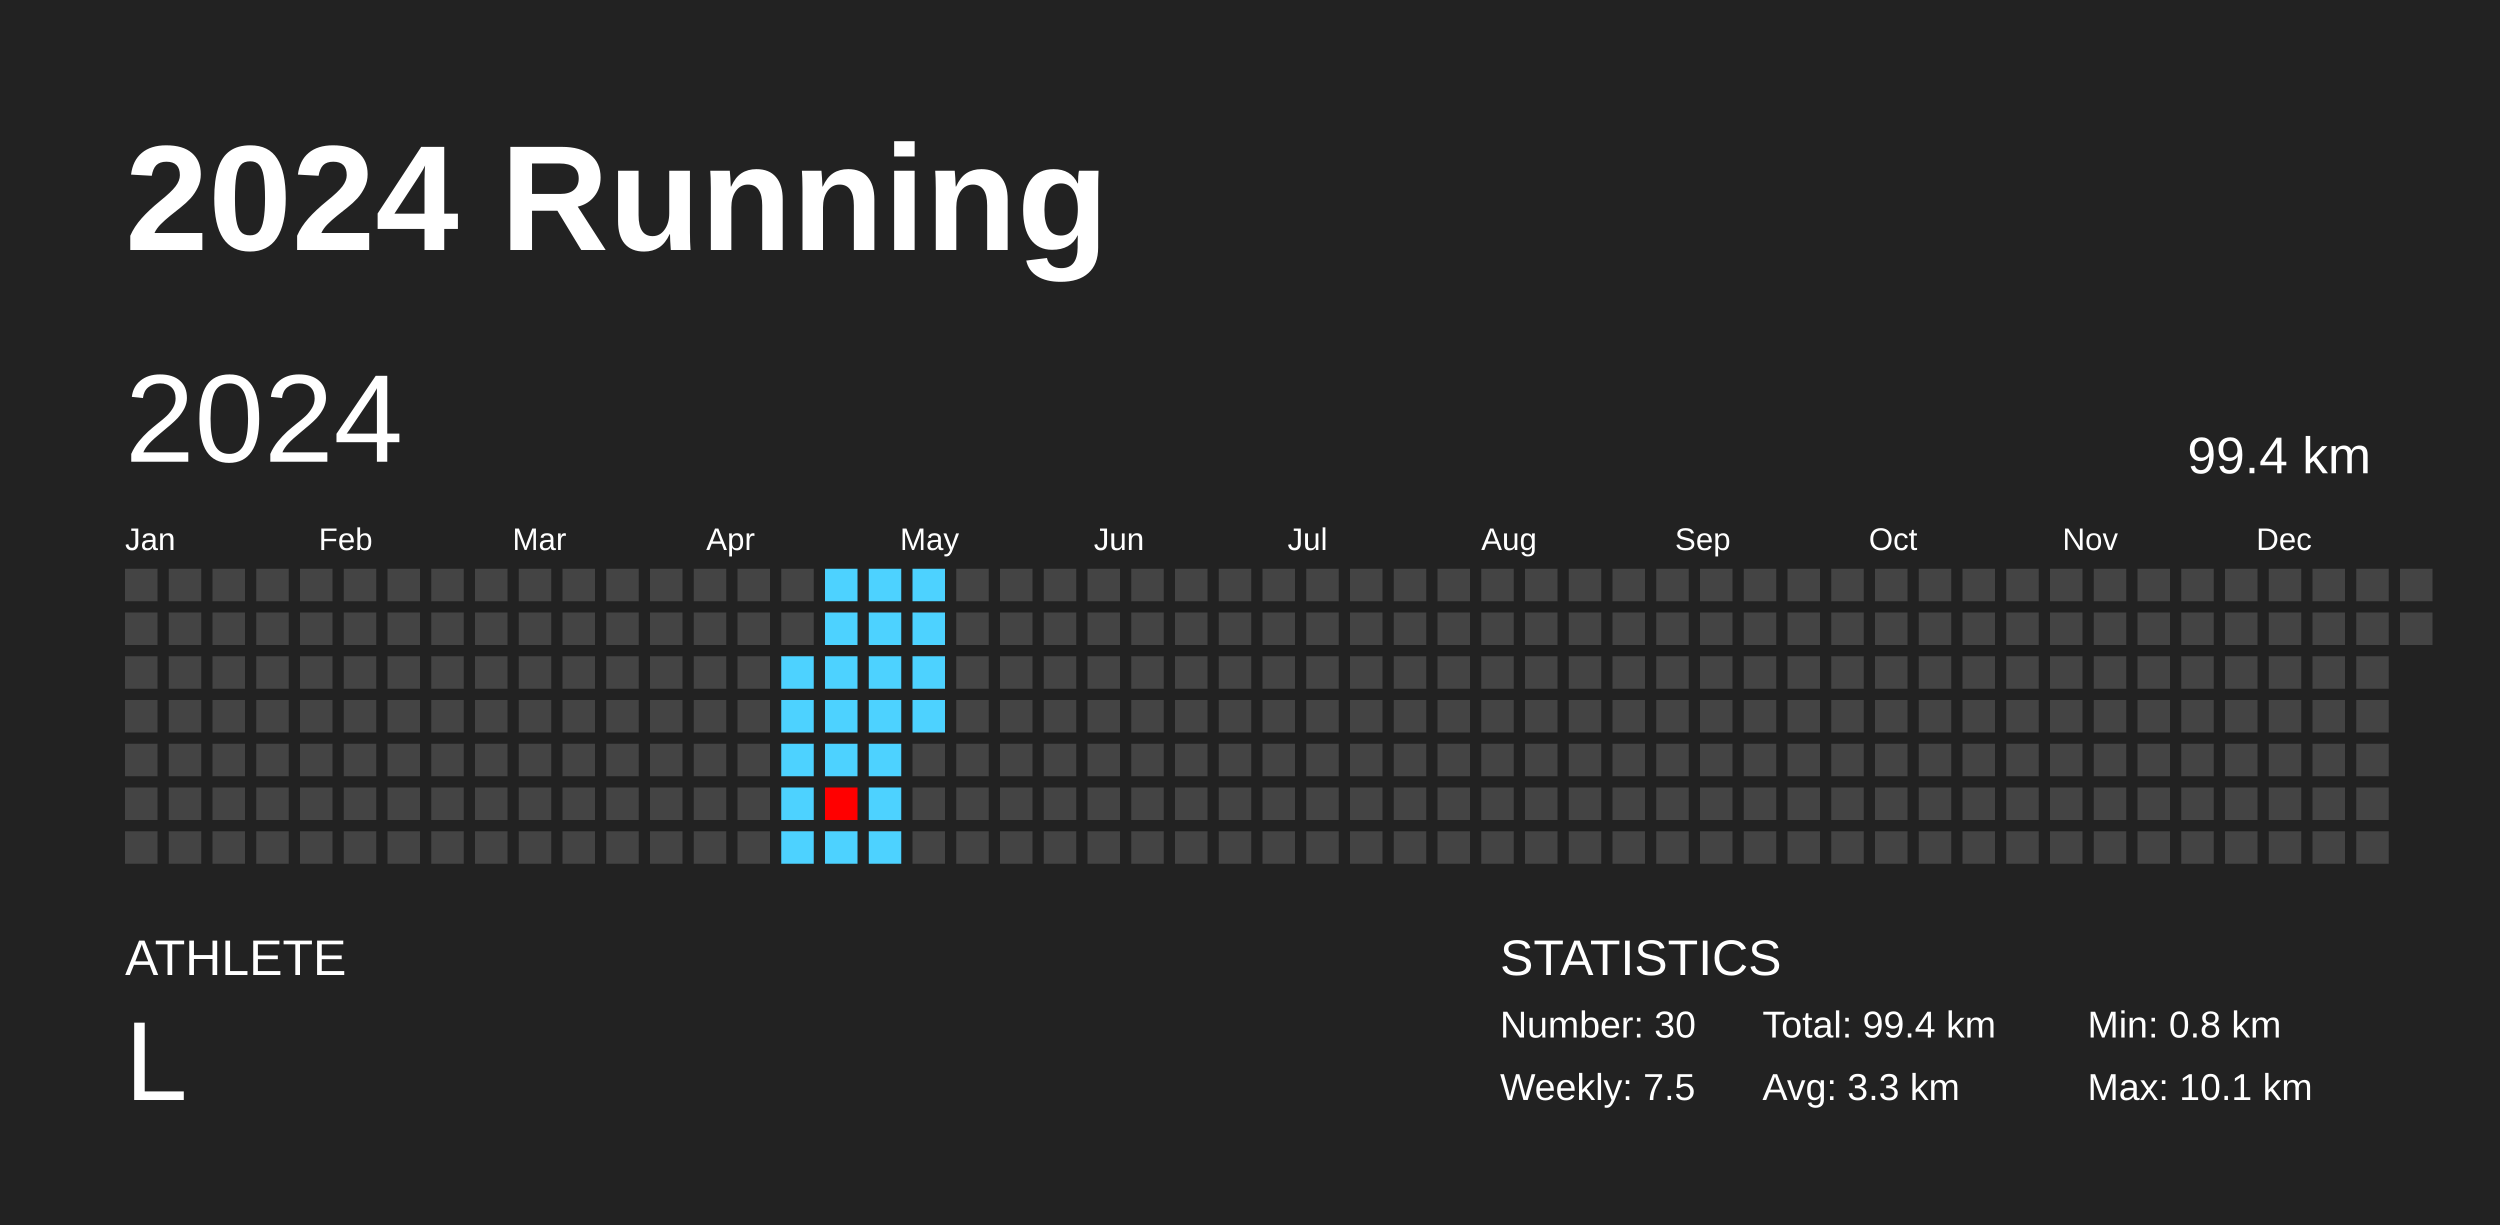
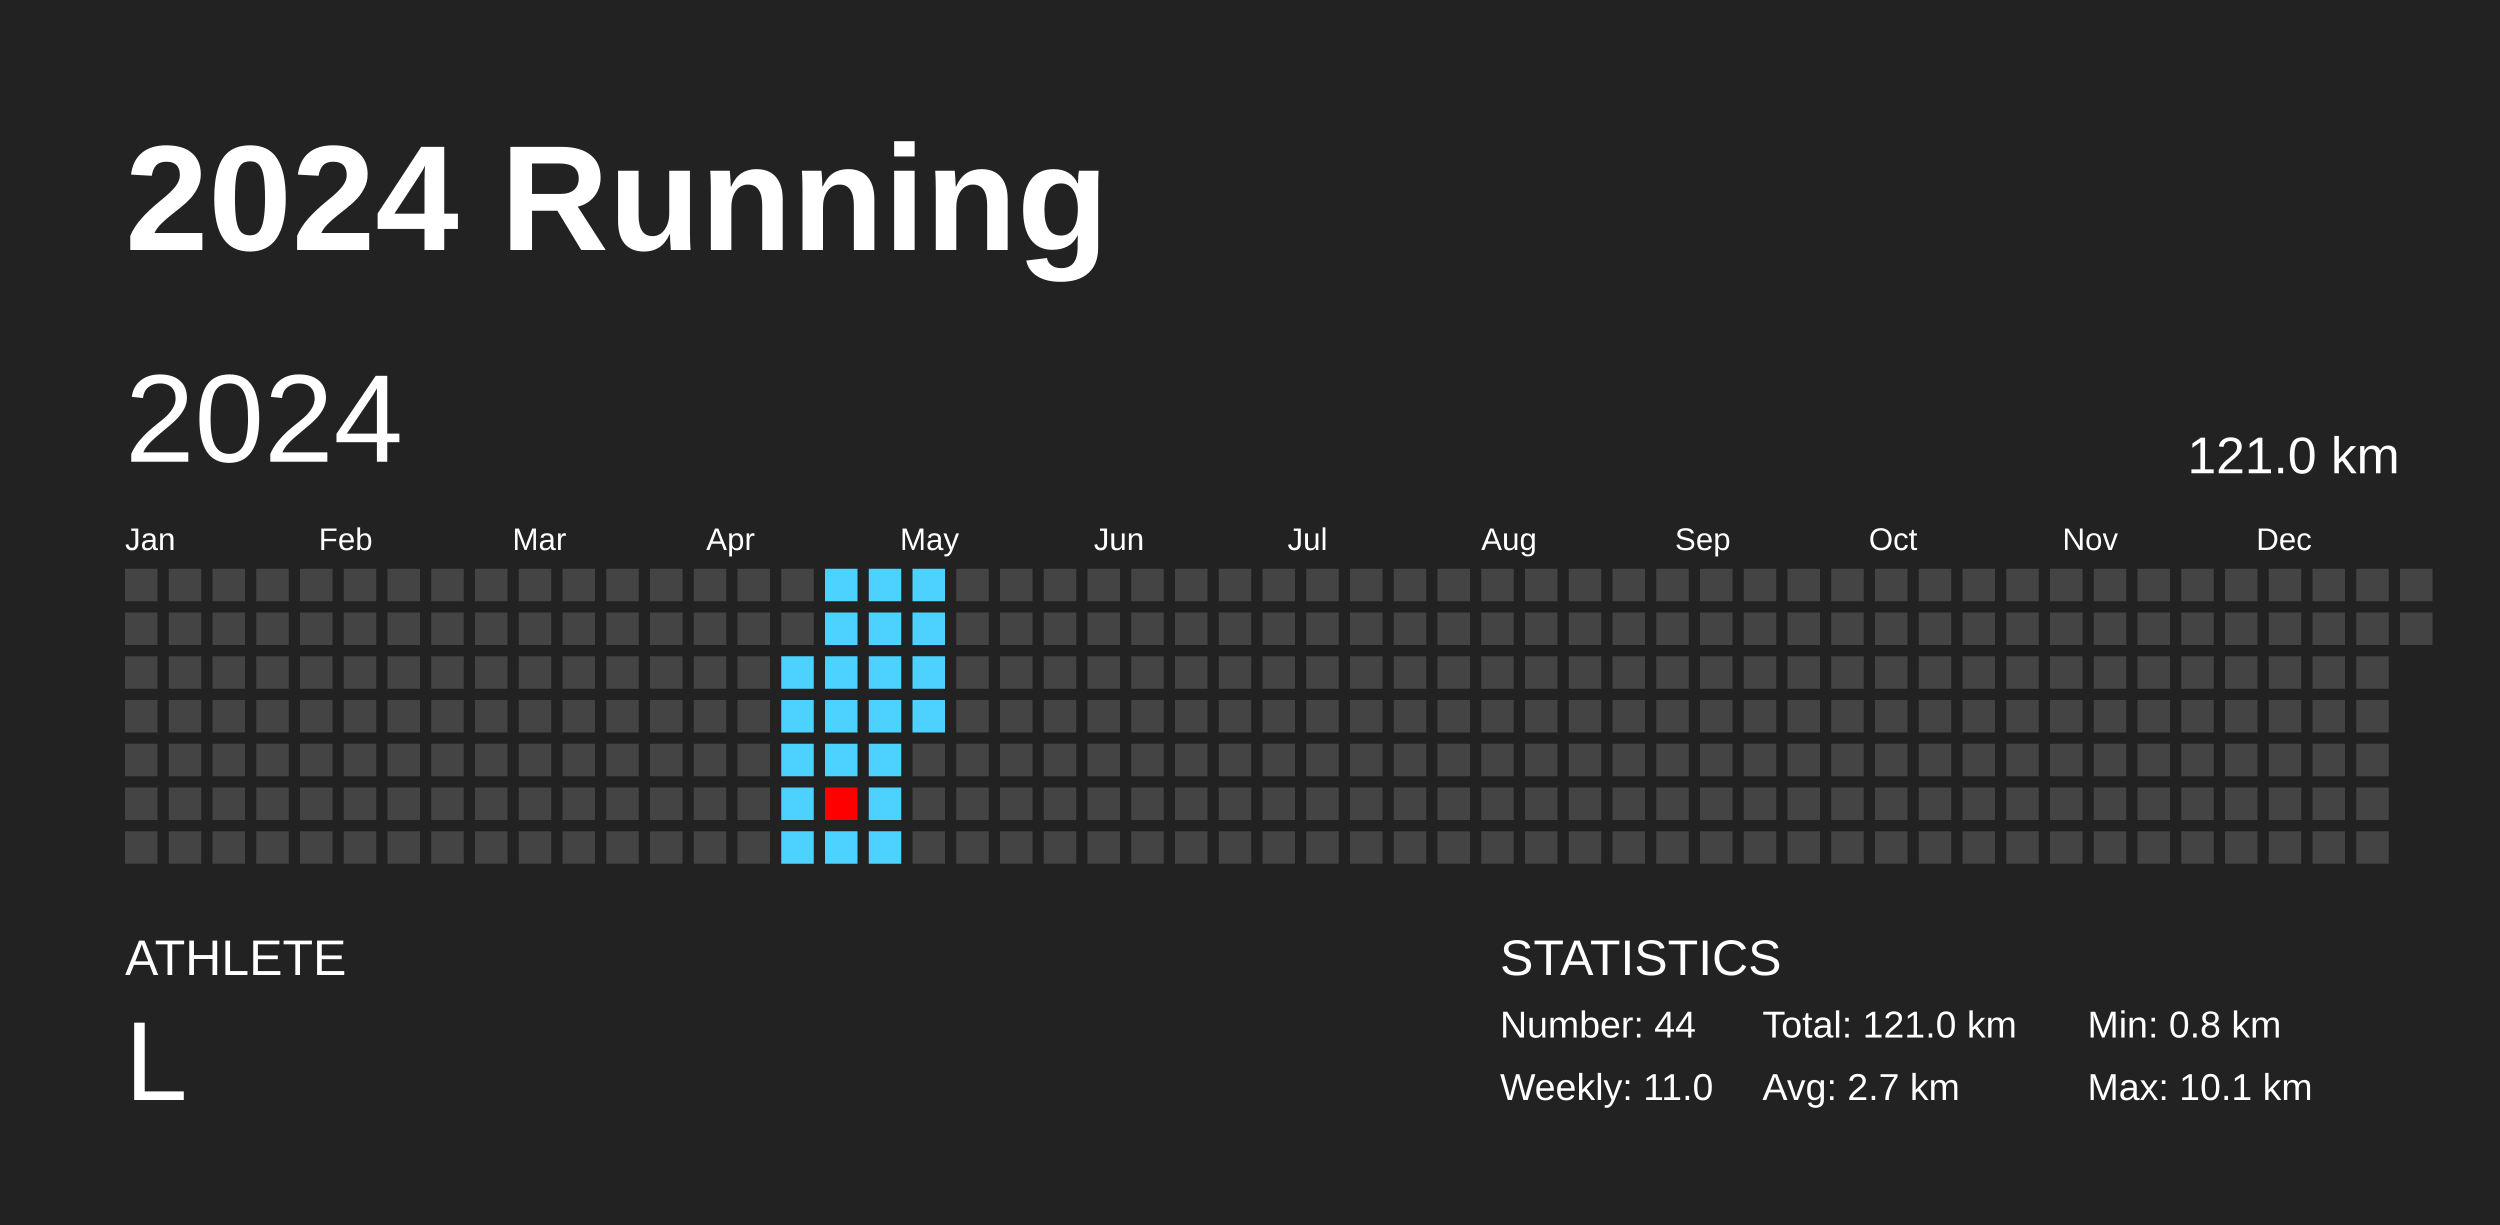
<svg xmlns="http://www.w3.org/2000/svg" baseProfile="full" height="98mm" version="1.1" viewBox="0,0,200,98" width="200mm">
  <defs />
  <rect fill="#222222" height="98" width="200" x="0" y="0" />
  <text fill="#FFFFFF" style="font-size:12px; font-family:Arial; font-weight:bold;" x="10" y="20">2024 Running</text>
  <text fill="#FFFFFF" style="font-size:4px; font-family:Arial" x="10" y="78">ATHLETE</text>
  <text fill="#FFFFFF" style="font-size:9px; font-family:Arial" x="10" y="88">L</text>
  <text fill="#FFFFFF" style="font-size:4px; font-family:Arial" x="120" y="78">STATISTICS</text>
-   <text fill="#FFFFFF" style="font-size:3px; font-family:Arial" x="120" y="83">Number: 30</text>
-   <text fill="#FFFFFF" style="font-size:3px; font-family:Arial" x="120" y="88">Weekly: 7.5</text>
-   <text fill="#FFFFFF" style="font-size:3px; font-family:Arial" x="141" y="83">Total: 99.4 km</text>
-   <text fill="#FFFFFF" style="font-size:3px; font-family:Arial" x="141" y="88">Avg: 3.3 km</text>
+   <text fill="#FFFFFF" style="font-size:3px; font-family:Arial" x="120" y="83">Number: 44</text>
+   <text fill="#FFFFFF" style="font-size:3px; font-family:Arial" x="120" y="88">Weekly: 11.0</text>
+   <text fill="#FFFFFF" style="font-size:3px; font-family:Arial" x="141" y="83">Total: 121.0 km</text>
+   <text fill="#FFFFFF" style="font-size:3px; font-family:Arial" x="141" y="88">Avg: 2.7 km</text>
  <text fill="#FFFFFF" style="font-size:3px; font-family:Arial" x="167" y="83">Min: 0.8 km</text>
  <text fill="#FFFFFF" style="font-size:3px; font-family:Arial" x="167" y="88">Max: 10.1 km</text>
  <text dominant-baseline="hanging" fill="#FFFFFF" style="font-size:10.0px; font-family:Arial;" x="10" y="30">2024</text>
-   <text dominant-baseline="hanging" fill="#FFFFFF" style="font-size:4.125px; font-family:Arial;" x="175" y="35">99.4 km</text>
+   <text dominant-baseline="hanging" fill="#FFFFFF" style="font-size:4.125px; font-family:Arial;" x="175" y="35">121.0 km</text>
  <text fill="#FFFFFF" style="font-size:2.5px; font-family:Arial" x="10.0" y="44">Jan</text>
  <text fill="#FFFFFF" style="font-size:2.5px; font-family:Arial" x="25.5" y="44">Feb</text>
  <text fill="#FFFFFF" style="font-size:2.5px; font-family:Arial" x="41.0" y="44">Mar</text>
  <text fill="#FFFFFF" style="font-size:2.5px; font-family:Arial" x="56.5" y="44">Apr</text>
  <text fill="#FFFFFF" style="font-size:2.5px; font-family:Arial" x="72.0" y="44">May</text>
  <text fill="#FFFFFF" style="font-size:2.5px; font-family:Arial" x="87.5" y="44">Jun</text>
  <text fill="#FFFFFF" style="font-size:2.5px; font-family:Arial" x="103.0" y="44">Jul</text>
  <text fill="#FFFFFF" style="font-size:2.5px; font-family:Arial" x="118.5" y="44">Aug</text>
  <text fill="#FFFFFF" style="font-size:2.5px; font-family:Arial" x="134.0" y="44">Sep</text>
  <text fill="#FFFFFF" style="font-size:2.5px; font-family:Arial" x="149.5" y="44">Oct</text>
  <text fill="#FFFFFF" style="font-size:2.5px; font-family:Arial" x="165.0" y="44">Nov</text>
  <text fill="#FFFFFF" style="font-size:2.5px; font-family:Arial" x="180.5" y="44">Dec</text>
  <rect fill="#444444" height="2.6" width="2.6" x="10.0" y="45.5" />
  <rect fill="#444444" height="2.6" width="2.6" x="10.0" y="49.0" />
  <rect fill="#444444" height="2.6" width="2.6" x="10.0" y="52.5" />
  <rect fill="#444444" height="2.6" width="2.6" x="10.0" y="56.0" />
  <rect fill="#444444" height="2.6" width="2.6" x="10.0" y="59.5" />
  <rect fill="#444444" height="2.6" width="2.6" x="10.0" y="63.0" />
  <rect fill="#444444" height="2.6" width="2.6" x="10.0" y="66.5" />
  <rect fill="#444444" height="2.6" width="2.6" x="13.5" y="45.5" />
  <rect fill="#444444" height="2.6" width="2.6" x="13.5" y="49.0" />
  <rect fill="#444444" height="2.6" width="2.6" x="13.5" y="52.5" />
  <rect fill="#444444" height="2.6" width="2.6" x="13.5" y="56.0" />
  <rect fill="#444444" height="2.6" width="2.6" x="13.5" y="59.5" />
  <rect fill="#444444" height="2.6" width="2.6" x="13.5" y="63.0" />
  <rect fill="#444444" height="2.6" width="2.6" x="13.5" y="66.5" />
  <rect fill="#444444" height="2.6" width="2.6" x="17.0" y="45.5" />
  <rect fill="#444444" height="2.6" width="2.6" x="17.0" y="49.0" />
  <rect fill="#444444" height="2.6" width="2.6" x="17.0" y="52.5" />
  <rect fill="#444444" height="2.6" width="2.6" x="17.0" y="56.0" />
  <rect fill="#444444" height="2.6" width="2.6" x="17.0" y="59.5" />
  <rect fill="#444444" height="2.6" width="2.6" x="17.0" y="63.0" />
  <rect fill="#444444" height="2.6" width="2.6" x="17.0" y="66.5" />
  <rect fill="#444444" height="2.6" width="2.6" x="20.5" y="45.5" />
  <rect fill="#444444" height="2.6" width="2.6" x="20.5" y="49.0" />
  <rect fill="#444444" height="2.6" width="2.6" x="20.5" y="52.5" />
  <rect fill="#444444" height="2.6" width="2.6" x="20.5" y="56.0" />
  <rect fill="#444444" height="2.6" width="2.6" x="20.5" y="59.5" />
  <rect fill="#444444" height="2.6" width="2.6" x="20.5" y="63.0" />
  <rect fill="#444444" height="2.6" width="2.6" x="20.5" y="66.5" />
  <rect fill="#444444" height="2.6" width="2.6" x="24.0" y="45.5" />
  <rect fill="#444444" height="2.6" width="2.6" x="24.0" y="49.0" />
  <rect fill="#444444" height="2.6" width="2.6" x="24.0" y="52.5" />
  <rect fill="#444444" height="2.6" width="2.6" x="24.0" y="56.0" />
  <rect fill="#444444" height="2.6" width="2.6" x="24.0" y="59.5" />
  <rect fill="#444444" height="2.6" width="2.6" x="24.0" y="63.0" />
  <rect fill="#444444" height="2.6" width="2.6" x="24.0" y="66.5" />
  <rect fill="#444444" height="2.6" width="2.6" x="27.5" y="45.5" />
  <rect fill="#444444" height="2.6" width="2.6" x="27.5" y="49.0" />
  <rect fill="#444444" height="2.6" width="2.6" x="27.5" y="52.5" />
  <rect fill="#444444" height="2.6" width="2.6" x="27.5" y="56.0" />
  <rect fill="#444444" height="2.6" width="2.6" x="27.5" y="59.5" />
  <rect fill="#444444" height="2.6" width="2.6" x="27.5" y="63.0" />
  <rect fill="#444444" height="2.6" width="2.6" x="27.5" y="66.5" />
  <rect fill="#444444" height="2.6" width="2.6" x="31.0" y="45.5" />
  <rect fill="#444444" height="2.6" width="2.6" x="31.0" y="49.0" />
  <rect fill="#444444" height="2.6" width="2.6" x="31.0" y="52.5" />
  <rect fill="#444444" height="2.6" width="2.6" x="31.0" y="56.0" />
  <rect fill="#444444" height="2.6" width="2.6" x="31.0" y="59.5" />
  <rect fill="#444444" height="2.6" width="2.6" x="31.0" y="63.0" />
  <rect fill="#444444" height="2.6" width="2.6" x="31.0" y="66.5" />
  <rect fill="#444444" height="2.6" width="2.6" x="34.5" y="45.5" />
  <rect fill="#444444" height="2.6" width="2.6" x="34.5" y="49.0" />
  <rect fill="#444444" height="2.6" width="2.6" x="34.5" y="52.5" />
  <rect fill="#444444" height="2.6" width="2.6" x="34.5" y="56.0" />
  <rect fill="#444444" height="2.6" width="2.6" x="34.5" y="59.5" />
  <rect fill="#444444" height="2.6" width="2.6" x="34.5" y="63.0" />
  <rect fill="#444444" height="2.6" width="2.6" x="34.5" y="66.5" />
  <rect fill="#444444" height="2.6" width="2.6" x="38.0" y="45.5" />
  <rect fill="#444444" height="2.6" width="2.6" x="38.0" y="49.0" />
  <rect fill="#444444" height="2.6" width="2.6" x="38.0" y="52.5" />
  <rect fill="#444444" height="2.6" width="2.6" x="38.0" y="56.0" />
  <rect fill="#444444" height="2.6" width="2.6" x="38.0" y="59.5" />
  <rect fill="#444444" height="2.6" width="2.6" x="38.0" y="63.0" />
  <rect fill="#444444" height="2.6" width="2.6" x="38.0" y="66.5" />
  <rect fill="#444444" height="2.6" width="2.6" x="41.5" y="45.5" />
  <rect fill="#444444" height="2.6" width="2.6" x="41.5" y="49.0" />
  <rect fill="#444444" height="2.6" width="2.6" x="41.5" y="52.5" />
  <rect fill="#444444" height="2.6" width="2.6" x="41.5" y="56.0" />
  <rect fill="#444444" height="2.6" width="2.6" x="41.5" y="59.5" />
  <rect fill="#444444" height="2.6" width="2.6" x="41.5" y="63.0" />
  <rect fill="#444444" height="2.6" width="2.6" x="41.5" y="66.5" />
  <rect fill="#444444" height="2.6" width="2.6" x="45.0" y="45.5" />
  <rect fill="#444444" height="2.6" width="2.6" x="45.0" y="49.0" />
  <rect fill="#444444" height="2.6" width="2.6" x="45.0" y="52.5" />
  <rect fill="#444444" height="2.6" width="2.6" x="45.0" y="56.0" />
  <rect fill="#444444" height="2.6" width="2.6" x="45.0" y="59.5" />
  <rect fill="#444444" height="2.6" width="2.6" x="45.0" y="63.0" />
  <rect fill="#444444" height="2.6" width="2.6" x="45.0" y="66.5" />
  <rect fill="#444444" height="2.6" width="2.6" x="48.5" y="45.5" />
  <rect fill="#444444" height="2.6" width="2.6" x="48.5" y="49.0" />
  <rect fill="#444444" height="2.6" width="2.6" x="48.5" y="52.5" />
  <rect fill="#444444" height="2.6" width="2.6" x="48.5" y="56.0" />
  <rect fill="#444444" height="2.6" width="2.6" x="48.5" y="59.5" />
  <rect fill="#444444" height="2.6" width="2.6" x="48.5" y="63.0" />
  <rect fill="#444444" height="2.6" width="2.6" x="48.5" y="66.5" />
  <rect fill="#444444" height="2.6" width="2.6" x="52.0" y="45.5" />
  <rect fill="#444444" height="2.6" width="2.6" x="52.0" y="49.0" />
  <rect fill="#444444" height="2.6" width="2.6" x="52.0" y="52.5" />
  <rect fill="#444444" height="2.6" width="2.6" x="52.0" y="56.0" />
  <rect fill="#444444" height="2.6" width="2.6" x="52.0" y="59.5" />
  <rect fill="#444444" height="2.6" width="2.6" x="52.0" y="63.0" />
  <rect fill="#444444" height="2.6" width="2.6" x="52.0" y="66.5" />
  <rect fill="#444444" height="2.6" width="2.6" x="55.5" y="45.5" />
  <rect fill="#444444" height="2.6" width="2.6" x="55.5" y="49.0" />
  <rect fill="#444444" height="2.6" width="2.6" x="55.5" y="52.5" />
  <rect fill="#444444" height="2.6" width="2.6" x="55.5" y="56.0" />
  <rect fill="#444444" height="2.6" width="2.6" x="55.5" y="59.5" />
  <rect fill="#444444" height="2.6" width="2.6" x="55.5" y="63.0" />
  <rect fill="#444444" height="2.6" width="2.6" x="55.5" y="66.5" />
  <rect fill="#444444" height="2.6" width="2.6" x="59.0" y="45.5" />
  <rect fill="#444444" height="2.6" width="2.6" x="59.0" y="49.0" />
  <rect fill="#444444" height="2.6" width="2.6" x="59.0" y="52.5" />
  <rect fill="#444444" height="2.6" width="2.6" x="59.0" y="56.0" />
  <rect fill="#444444" height="2.6" width="2.6" x="59.0" y="59.5" />
  <rect fill="#444444" height="2.6" width="2.6" x="59.0" y="63.0" />
  <rect fill="#444444" height="2.6" width="2.6" x="59.0" y="66.5" />
  <rect fill="#444444" height="2.6" width="2.6" x="62.5" y="45.5" />
  <rect fill="#444444" height="2.6" width="2.6" x="62.5" y="49.0" />
  <rect fill="#4dd2ff" height="2.6" width="2.6" x="62.5" y="52.5" />
  <rect fill="#4dd2ff" height="2.6" width="2.6" x="62.5" y="56.0" />
  <rect fill="#4dd2ff" height="2.6" width="2.6" x="62.5" y="59.5" />
  <rect fill="#4dd2ff" height="2.6" width="2.6" x="62.5" y="63.0" />
  <rect fill="#4dd2ff" height="2.6" width="2.6" x="62.5" y="66.5" />
  <rect fill="#4dd2ff" height="2.6" width="2.6" x="66.0" y="45.5" />
  <rect fill="#4dd2ff" height="2.6" width="2.6" x="66.0" y="49.0" />
  <rect fill="#4dd2ff" height="2.6" width="2.6" x="66.0" y="52.5" />
  <rect fill="#4dd2ff" height="2.6" width="2.6" x="66.0" y="56.0" />
  <rect fill="#4dd2ff" height="2.6" width="2.6" x="66.0" y="59.5" />
-   <rect fill="#ff0000" height="2.6" width="2.6" x="66.0" y="63.0" />
+   <rect fill="red" height="2.6" width="2.6" x="66.0" y="63.0" />
  <rect fill="#4dd2ff" height="2.6" width="2.6" x="66.0" y="66.5" />
  <rect fill="#4dd2ff" height="2.6" width="2.6" x="69.5" y="45.5" />
  <rect fill="#4dd2ff" height="2.6" width="2.6" x="69.5" y="49.0" />
  <rect fill="#4dd2ff" height="2.6" width="2.6" x="69.5" y="52.5" />
  <rect fill="#4dd2ff" height="2.6" width="2.6" x="69.5" y="56.0" />
  <rect fill="#4dd2ff" height="2.6" width="2.6" x="69.5" y="59.5" />
  <rect fill="#4dd2ff" height="2.6" width="2.6" x="69.5" y="63.0" />
  <rect fill="#4dd2ff" height="2.6" width="2.6" x="69.5" y="66.5" />
  <rect fill="#4dd2ff" height="2.6" width="2.6" x="73.0" y="45.5" />
  <rect fill="#4dd2ff" height="2.6" width="2.6" x="73.0" y="49.0" />
  <rect fill="#4dd2ff" height="2.6" width="2.6" x="73.0" y="52.5" />
  <rect fill="#4dd2ff" height="2.6" width="2.6" x="73.0" y="56.0" />
  <rect fill="#444444" height="2.6" width="2.6" x="73.0" y="59.5" />
  <rect fill="#444444" height="2.6" width="2.6" x="73.0" y="63.0" />
  <rect fill="#444444" height="2.6" width="2.6" x="73.0" y="66.5" />
  <rect fill="#444444" height="2.6" width="2.6" x="76.5" y="45.5" />
  <rect fill="#444444" height="2.6" width="2.6" x="76.5" y="49.0" />
  <rect fill="#444444" height="2.6" width="2.6" x="76.5" y="52.5" />
  <rect fill="#444444" height="2.6" width="2.6" x="76.5" y="56.0" />
  <rect fill="#444444" height="2.6" width="2.6" x="76.5" y="59.5" />
  <rect fill="#444444" height="2.6" width="2.6" x="76.5" y="63.0" />
  <rect fill="#444444" height="2.6" width="2.6" x="76.5" y="66.5" />
  <rect fill="#444444" height="2.6" width="2.6" x="80.0" y="45.5" />
  <rect fill="#444444" height="2.6" width="2.6" x="80.0" y="49.0" />
  <rect fill="#444444" height="2.6" width="2.6" x="80.0" y="52.5" />
  <rect fill="#444444" height="2.6" width="2.6" x="80.0" y="56.0" />
  <rect fill="#444444" height="2.6" width="2.6" x="80.0" y="59.5" />
  <rect fill="#444444" height="2.6" width="2.6" x="80.0" y="63.0" />
  <rect fill="#444444" height="2.6" width="2.6" x="80.0" y="66.5" />
  <rect fill="#444444" height="2.6" width="2.6" x="83.5" y="45.5" />
  <rect fill="#444444" height="2.6" width="2.6" x="83.5" y="49.0" />
  <rect fill="#444444" height="2.6" width="2.6" x="83.5" y="52.5" />
  <rect fill="#444444" height="2.6" width="2.6" x="83.5" y="56.0" />
  <rect fill="#444444" height="2.6" width="2.6" x="83.5" y="59.5" />
  <rect fill="#444444" height="2.6" width="2.6" x="83.5" y="63.0" />
  <rect fill="#444444" height="2.6" width="2.6" x="83.5" y="66.5" />
  <rect fill="#444444" height="2.6" width="2.6" x="87.0" y="45.5" />
  <rect fill="#444444" height="2.6" width="2.6" x="87.0" y="49.0" />
  <rect fill="#444444" height="2.6" width="2.6" x="87.0" y="52.5" />
  <rect fill="#444444" height="2.6" width="2.6" x="87.0" y="56.0" />
  <rect fill="#444444" height="2.6" width="2.6" x="87.0" y="59.5" />
  <rect fill="#444444" height="2.6" width="2.6" x="87.0" y="63.0" />
  <rect fill="#444444" height="2.6" width="2.6" x="87.0" y="66.5" />
  <rect fill="#444444" height="2.6" width="2.6" x="90.5" y="45.5" />
  <rect fill="#444444" height="2.6" width="2.6" x="90.5" y="49.0" />
  <rect fill="#444444" height="2.6" width="2.6" x="90.5" y="52.5" />
  <rect fill="#444444" height="2.6" width="2.6" x="90.5" y="56.0" />
  <rect fill="#444444" height="2.6" width="2.6" x="90.5" y="59.5" />
  <rect fill="#444444" height="2.6" width="2.6" x="90.5" y="63.0" />
  <rect fill="#444444" height="2.6" width="2.6" x="90.5" y="66.5" />
  <rect fill="#444444" height="2.6" width="2.6" x="94.0" y="45.5" />
  <rect fill="#444444" height="2.6" width="2.6" x="94.0" y="49.0" />
  <rect fill="#444444" height="2.6" width="2.6" x="94.0" y="52.5" />
  <rect fill="#444444" height="2.6" width="2.6" x="94.0" y="56.0" />
  <rect fill="#444444" height="2.6" width="2.6" x="94.0" y="59.5" />
  <rect fill="#444444" height="2.6" width="2.6" x="94.0" y="63.0" />
  <rect fill="#444444" height="2.6" width="2.6" x="94.0" y="66.5" />
  <rect fill="#444444" height="2.6" width="2.6" x="97.5" y="45.5" />
  <rect fill="#444444" height="2.6" width="2.6" x="97.5" y="49.0" />
  <rect fill="#444444" height="2.6" width="2.6" x="97.5" y="52.5" />
  <rect fill="#444444" height="2.6" width="2.6" x="97.5" y="56.0" />
  <rect fill="#444444" height="2.6" width="2.6" x="97.5" y="59.5" />
  <rect fill="#444444" height="2.6" width="2.6" x="97.5" y="63.0" />
  <rect fill="#444444" height="2.6" width="2.6" x="97.5" y="66.5" />
  <rect fill="#444444" height="2.6" width="2.6" x="101.0" y="45.5" />
  <rect fill="#444444" height="2.6" width="2.6" x="101.0" y="49.0" />
  <rect fill="#444444" height="2.6" width="2.6" x="101.0" y="52.5" />
  <rect fill="#444444" height="2.6" width="2.6" x="101.0" y="56.0" />
  <rect fill="#444444" height="2.6" width="2.6" x="101.0" y="59.5" />
  <rect fill="#444444" height="2.6" width="2.6" x="101.0" y="63.0" />
  <rect fill="#444444" height="2.6" width="2.6" x="101.0" y="66.5" />
  <rect fill="#444444" height="2.6" width="2.6" x="104.5" y="45.5" />
  <rect fill="#444444" height="2.6" width="2.6" x="104.5" y="49.0" />
  <rect fill="#444444" height="2.6" width="2.6" x="104.5" y="52.5" />
  <rect fill="#444444" height="2.6" width="2.6" x="104.5" y="56.0" />
  <rect fill="#444444" height="2.6" width="2.6" x="104.5" y="59.5" />
  <rect fill="#444444" height="2.6" width="2.6" x="104.5" y="63.0" />
  <rect fill="#444444" height="2.6" width="2.6" x="104.5" y="66.5" />
  <rect fill="#444444" height="2.6" width="2.6" x="108.0" y="45.5" />
  <rect fill="#444444" height="2.6" width="2.6" x="108.0" y="49.0" />
  <rect fill="#444444" height="2.6" width="2.6" x="108.0" y="52.5" />
  <rect fill="#444444" height="2.6" width="2.6" x="108.0" y="56.0" />
  <rect fill="#444444" height="2.6" width="2.6" x="108.0" y="59.5" />
  <rect fill="#444444" height="2.6" width="2.6" x="108.0" y="63.0" />
  <rect fill="#444444" height="2.6" width="2.6" x="108.0" y="66.5" />
  <rect fill="#444444" height="2.6" width="2.6" x="111.5" y="45.5" />
  <rect fill="#444444" height="2.6" width="2.6" x="111.5" y="49.0" />
  <rect fill="#444444" height="2.6" width="2.6" x="111.5" y="52.5" />
  <rect fill="#444444" height="2.6" width="2.6" x="111.5" y="56.0" />
  <rect fill="#444444" height="2.6" width="2.6" x="111.5" y="59.5" />
  <rect fill="#444444" height="2.6" width="2.6" x="111.5" y="63.0" />
  <rect fill="#444444" height="2.6" width="2.6" x="111.5" y="66.5" />
  <rect fill="#444444" height="2.6" width="2.6" x="115.0" y="45.5" />
  <rect fill="#444444" height="2.6" width="2.6" x="115.0" y="49.0" />
  <rect fill="#444444" height="2.6" width="2.6" x="115.0" y="52.5" />
  <rect fill="#444444" height="2.6" width="2.6" x="115.0" y="56.0" />
  <rect fill="#444444" height="2.6" width="2.6" x="115.0" y="59.5" />
  <rect fill="#444444" height="2.6" width="2.6" x="115.0" y="63.0" />
  <rect fill="#444444" height="2.6" width="2.6" x="115.0" y="66.5" />
  <rect fill="#444444" height="2.6" width="2.6" x="118.5" y="45.5" />
  <rect fill="#444444" height="2.6" width="2.6" x="118.5" y="49.0" />
  <rect fill="#444444" height="2.6" width="2.6" x="118.5" y="52.5" />
  <rect fill="#444444" height="2.6" width="2.6" x="118.5" y="56.0" />
  <rect fill="#444444" height="2.6" width="2.6" x="118.5" y="59.5" />
  <rect fill="#444444" height="2.6" width="2.6" x="118.5" y="63.0" />
  <rect fill="#444444" height="2.6" width="2.6" x="118.5" y="66.5" />
  <rect fill="#444444" height="2.6" width="2.6" x="122.0" y="45.5" />
  <rect fill="#444444" height="2.6" width="2.6" x="122.0" y="49.0" />
  <rect fill="#444444" height="2.6" width="2.6" x="122.0" y="52.5" />
  <rect fill="#444444" height="2.6" width="2.6" x="122.0" y="56.0" />
  <rect fill="#444444" height="2.6" width="2.6" x="122.0" y="59.5" />
  <rect fill="#444444" height="2.6" width="2.6" x="122.0" y="63.0" />
  <rect fill="#444444" height="2.6" width="2.6" x="122.0" y="66.5" />
  <rect fill="#444444" height="2.6" width="2.6" x="125.5" y="45.5" />
  <rect fill="#444444" height="2.6" width="2.6" x="125.5" y="49.0" />
  <rect fill="#444444" height="2.6" width="2.6" x="125.5" y="52.5" />
  <rect fill="#444444" height="2.6" width="2.6" x="125.5" y="56.0" />
  <rect fill="#444444" height="2.6" width="2.6" x="125.5" y="59.5" />
  <rect fill="#444444" height="2.6" width="2.6" x="125.5" y="63.0" />
  <rect fill="#444444" height="2.6" width="2.6" x="125.5" y="66.5" />
  <rect fill="#444444" height="2.6" width="2.6" x="129.0" y="45.5" />
  <rect fill="#444444" height="2.6" width="2.6" x="129.0" y="49.0" />
  <rect fill="#444444" height="2.6" width="2.6" x="129.0" y="52.5" />
  <rect fill="#444444" height="2.6" width="2.6" x="129.0" y="56.0" />
  <rect fill="#444444" height="2.6" width="2.6" x="129.0" y="59.5" />
  <rect fill="#444444" height="2.6" width="2.6" x="129.0" y="63.0" />
  <rect fill="#444444" height="2.6" width="2.6" x="129.0" y="66.5" />
  <rect fill="#444444" height="2.6" width="2.6" x="132.5" y="45.5" />
  <rect fill="#444444" height="2.6" width="2.6" x="132.5" y="49.0" />
  <rect fill="#444444" height="2.6" width="2.6" x="132.5" y="52.5" />
  <rect fill="#444444" height="2.6" width="2.6" x="132.5" y="56.0" />
  <rect fill="#444444" height="2.6" width="2.6" x="132.5" y="59.5" />
  <rect fill="#444444" height="2.6" width="2.6" x="132.5" y="63.0" />
  <rect fill="#444444" height="2.6" width="2.6" x="132.5" y="66.5" />
  <rect fill="#444444" height="2.6" width="2.6" x="136.0" y="45.5" />
  <rect fill="#444444" height="2.6" width="2.6" x="136.0" y="49.0" />
  <rect fill="#444444" height="2.6" width="2.6" x="136.0" y="52.5" />
  <rect fill="#444444" height="2.6" width="2.6" x="136.0" y="56.0" />
  <rect fill="#444444" height="2.6" width="2.6" x="136.0" y="59.5" />
  <rect fill="#444444" height="2.6" width="2.6" x="136.0" y="63.0" />
  <rect fill="#444444" height="2.6" width="2.6" x="136.0" y="66.5" />
  <rect fill="#444444" height="2.6" width="2.6" x="139.5" y="45.5" />
  <rect fill="#444444" height="2.6" width="2.6" x="139.5" y="49.0" />
  <rect fill="#444444" height="2.6" width="2.6" x="139.5" y="52.5" />
  <rect fill="#444444" height="2.6" width="2.6" x="139.5" y="56.0" />
  <rect fill="#444444" height="2.6" width="2.6" x="139.5" y="59.5" />
  <rect fill="#444444" height="2.6" width="2.6" x="139.5" y="63.0" />
  <rect fill="#444444" height="2.6" width="2.6" x="139.5" y="66.5" />
  <rect fill="#444444" height="2.6" width="2.6" x="143.0" y="45.5" />
  <rect fill="#444444" height="2.6" width="2.6" x="143.0" y="49.0" />
  <rect fill="#444444" height="2.6" width="2.6" x="143.0" y="52.5" />
  <rect fill="#444444" height="2.6" width="2.6" x="143.0" y="56.0" />
  <rect fill="#444444" height="2.6" width="2.6" x="143.0" y="59.5" />
  <rect fill="#444444" height="2.6" width="2.6" x="143.0" y="63.0" />
  <rect fill="#444444" height="2.6" width="2.6" x="143.0" y="66.5" />
  <rect fill="#444444" height="2.6" width="2.6" x="146.5" y="45.5" />
  <rect fill="#444444" height="2.6" width="2.6" x="146.5" y="49.0" />
  <rect fill="#444444" height="2.6" width="2.6" x="146.5" y="52.5" />
  <rect fill="#444444" height="2.6" width="2.6" x="146.5" y="56.0" />
  <rect fill="#444444" height="2.6" width="2.6" x="146.5" y="59.5" />
  <rect fill="#444444" height="2.6" width="2.6" x="146.5" y="63.0" />
  <rect fill="#444444" height="2.6" width="2.6" x="146.5" y="66.5" />
  <rect fill="#444444" height="2.6" width="2.6" x="150.0" y="45.5" />
  <rect fill="#444444" height="2.6" width="2.6" x="150.0" y="49.0" />
  <rect fill="#444444" height="2.6" width="2.6" x="150.0" y="52.5" />
  <rect fill="#444444" height="2.6" width="2.6" x="150.0" y="56.0" />
  <rect fill="#444444" height="2.6" width="2.6" x="150.0" y="59.5" />
  <rect fill="#444444" height="2.6" width="2.6" x="150.0" y="63.0" />
  <rect fill="#444444" height="2.6" width="2.6" x="150.0" y="66.5" />
  <rect fill="#444444" height="2.6" width="2.6" x="153.5" y="45.5" />
  <rect fill="#444444" height="2.6" width="2.6" x="153.5" y="49.0" />
  <rect fill="#444444" height="2.6" width="2.6" x="153.5" y="52.5" />
  <rect fill="#444444" height="2.6" width="2.6" x="153.5" y="56.0" />
  <rect fill="#444444" height="2.6" width="2.6" x="153.5" y="59.5" />
  <rect fill="#444444" height="2.6" width="2.6" x="153.5" y="63.0" />
  <rect fill="#444444" height="2.6" width="2.6" x="153.5" y="66.5" />
  <rect fill="#444444" height="2.6" width="2.6" x="157.0" y="45.5" />
  <rect fill="#444444" height="2.6" width="2.6" x="157.0" y="49.0" />
  <rect fill="#444444" height="2.6" width="2.6" x="157.0" y="52.5" />
  <rect fill="#444444" height="2.6" width="2.6" x="157.0" y="56.0" />
  <rect fill="#444444" height="2.6" width="2.6" x="157.0" y="59.5" />
  <rect fill="#444444" height="2.6" width="2.6" x="157.0" y="63.0" />
  <rect fill="#444444" height="2.6" width="2.6" x="157.0" y="66.5" />
  <rect fill="#444444" height="2.6" width="2.6" x="160.5" y="45.5" />
  <rect fill="#444444" height="2.6" width="2.6" x="160.5" y="49.0" />
  <rect fill="#444444" height="2.6" width="2.6" x="160.5" y="52.5" />
  <rect fill="#444444" height="2.6" width="2.6" x="160.5" y="56.0" />
  <rect fill="#444444" height="2.6" width="2.6" x="160.5" y="59.5" />
  <rect fill="#444444" height="2.6" width="2.6" x="160.5" y="63.0" />
  <rect fill="#444444" height="2.6" width="2.6" x="160.5" y="66.5" />
  <rect fill="#444444" height="2.6" width="2.6" x="164.0" y="45.5" />
  <rect fill="#444444" height="2.6" width="2.6" x="164.0" y="49.0" />
  <rect fill="#444444" height="2.6" width="2.6" x="164.0" y="52.5" />
  <rect fill="#444444" height="2.6" width="2.6" x="164.0" y="56.0" />
  <rect fill="#444444" height="2.6" width="2.6" x="164.0" y="59.5" />
  <rect fill="#444444" height="2.6" width="2.6" x="164.0" y="63.0" />
  <rect fill="#444444" height="2.6" width="2.6" x="164.0" y="66.5" />
  <rect fill="#444444" height="2.6" width="2.6" x="167.5" y="45.5" />
  <rect fill="#444444" height="2.6" width="2.6" x="167.5" y="49.0" />
  <rect fill="#444444" height="2.6" width="2.6" x="167.5" y="52.5" />
  <rect fill="#444444" height="2.6" width="2.6" x="167.5" y="56.0" />
  <rect fill="#444444" height="2.6" width="2.6" x="167.5" y="59.5" />
  <rect fill="#444444" height="2.6" width="2.6" x="167.5" y="63.0" />
  <rect fill="#444444" height="2.6" width="2.6" x="167.5" y="66.5" />
  <rect fill="#444444" height="2.6" width="2.6" x="171.0" y="45.5" />
  <rect fill="#444444" height="2.6" width="2.6" x="171.0" y="49.0" />
  <rect fill="#444444" height="2.6" width="2.6" x="171.0" y="52.5" />
  <rect fill="#444444" height="2.6" width="2.6" x="171.0" y="56.0" />
  <rect fill="#444444" height="2.6" width="2.6" x="171.0" y="59.5" />
  <rect fill="#444444" height="2.6" width="2.6" x="171.0" y="63.0" />
  <rect fill="#444444" height="2.6" width="2.6" x="171.0" y="66.5" />
  <rect fill="#444444" height="2.6" width="2.6" x="174.5" y="45.5" />
  <rect fill="#444444" height="2.6" width="2.6" x="174.5" y="49.0" />
  <rect fill="#444444" height="2.6" width="2.6" x="174.5" y="52.5" />
  <rect fill="#444444" height="2.6" width="2.6" x="174.5" y="56.0" />
  <rect fill="#444444" height="2.6" width="2.6" x="174.5" y="59.5" />
  <rect fill="#444444" height="2.6" width="2.6" x="174.5" y="63.0" />
  <rect fill="#444444" height="2.6" width="2.6" x="174.5" y="66.5" />
  <rect fill="#444444" height="2.6" width="2.6" x="178.0" y="45.5" />
  <rect fill="#444444" height="2.6" width="2.6" x="178.0" y="49.0" />
  <rect fill="#444444" height="2.6" width="2.6" x="178.0" y="52.5" />
  <rect fill="#444444" height="2.6" width="2.6" x="178.0" y="56.0" />
  <rect fill="#444444" height="2.6" width="2.6" x="178.0" y="59.5" />
  <rect fill="#444444" height="2.6" width="2.6" x="178.0" y="63.0" />
  <rect fill="#444444" height="2.6" width="2.6" x="178.0" y="66.5" />
  <rect fill="#444444" height="2.6" width="2.6" x="181.5" y="45.5" />
  <rect fill="#444444" height="2.6" width="2.6" x="181.5" y="49.0" />
  <rect fill="#444444" height="2.6" width="2.6" x="181.5" y="52.5" />
  <rect fill="#444444" height="2.6" width="2.6" x="181.5" y="56.0" />
  <rect fill="#444444" height="2.6" width="2.6" x="181.5" y="59.5" />
  <rect fill="#444444" height="2.6" width="2.6" x="181.5" y="63.0" />
  <rect fill="#444444" height="2.6" width="2.6" x="181.5" y="66.5" />
  <rect fill="#444444" height="2.6" width="2.6" x="185.0" y="45.5" />
  <rect fill="#444444" height="2.6" width="2.6" x="185.0" y="49.0" />
  <rect fill="#444444" height="2.6" width="2.6" x="185.0" y="52.5" />
  <rect fill="#444444" height="2.6" width="2.6" x="185.0" y="56.0" />
  <rect fill="#444444" height="2.6" width="2.6" x="185.0" y="59.5" />
  <rect fill="#444444" height="2.6" width="2.6" x="185.0" y="63.0" />
  <rect fill="#444444" height="2.6" width="2.6" x="185.0" y="66.5" />
  <rect fill="#444444" height="2.6" width="2.6" x="188.5" y="45.5" />
  <rect fill="#444444" height="2.6" width="2.6" x="188.5" y="49.0" />
  <rect fill="#444444" height="2.6" width="2.6" x="188.5" y="52.5" />
  <rect fill="#444444" height="2.6" width="2.6" x="188.5" y="56.0" />
  <rect fill="#444444" height="2.6" width="2.6" x="188.5" y="59.5" />
  <rect fill="#444444" height="2.6" width="2.6" x="188.5" y="63.0" />
  <rect fill="#444444" height="2.6" width="2.6" x="188.5" y="66.5" />
  <rect fill="#444444" height="2.6" width="2.6" x="192.0" y="45.5" />
  <rect fill="#444444" height="2.6" width="2.6" x="192.0" y="49.0" />
</svg>
